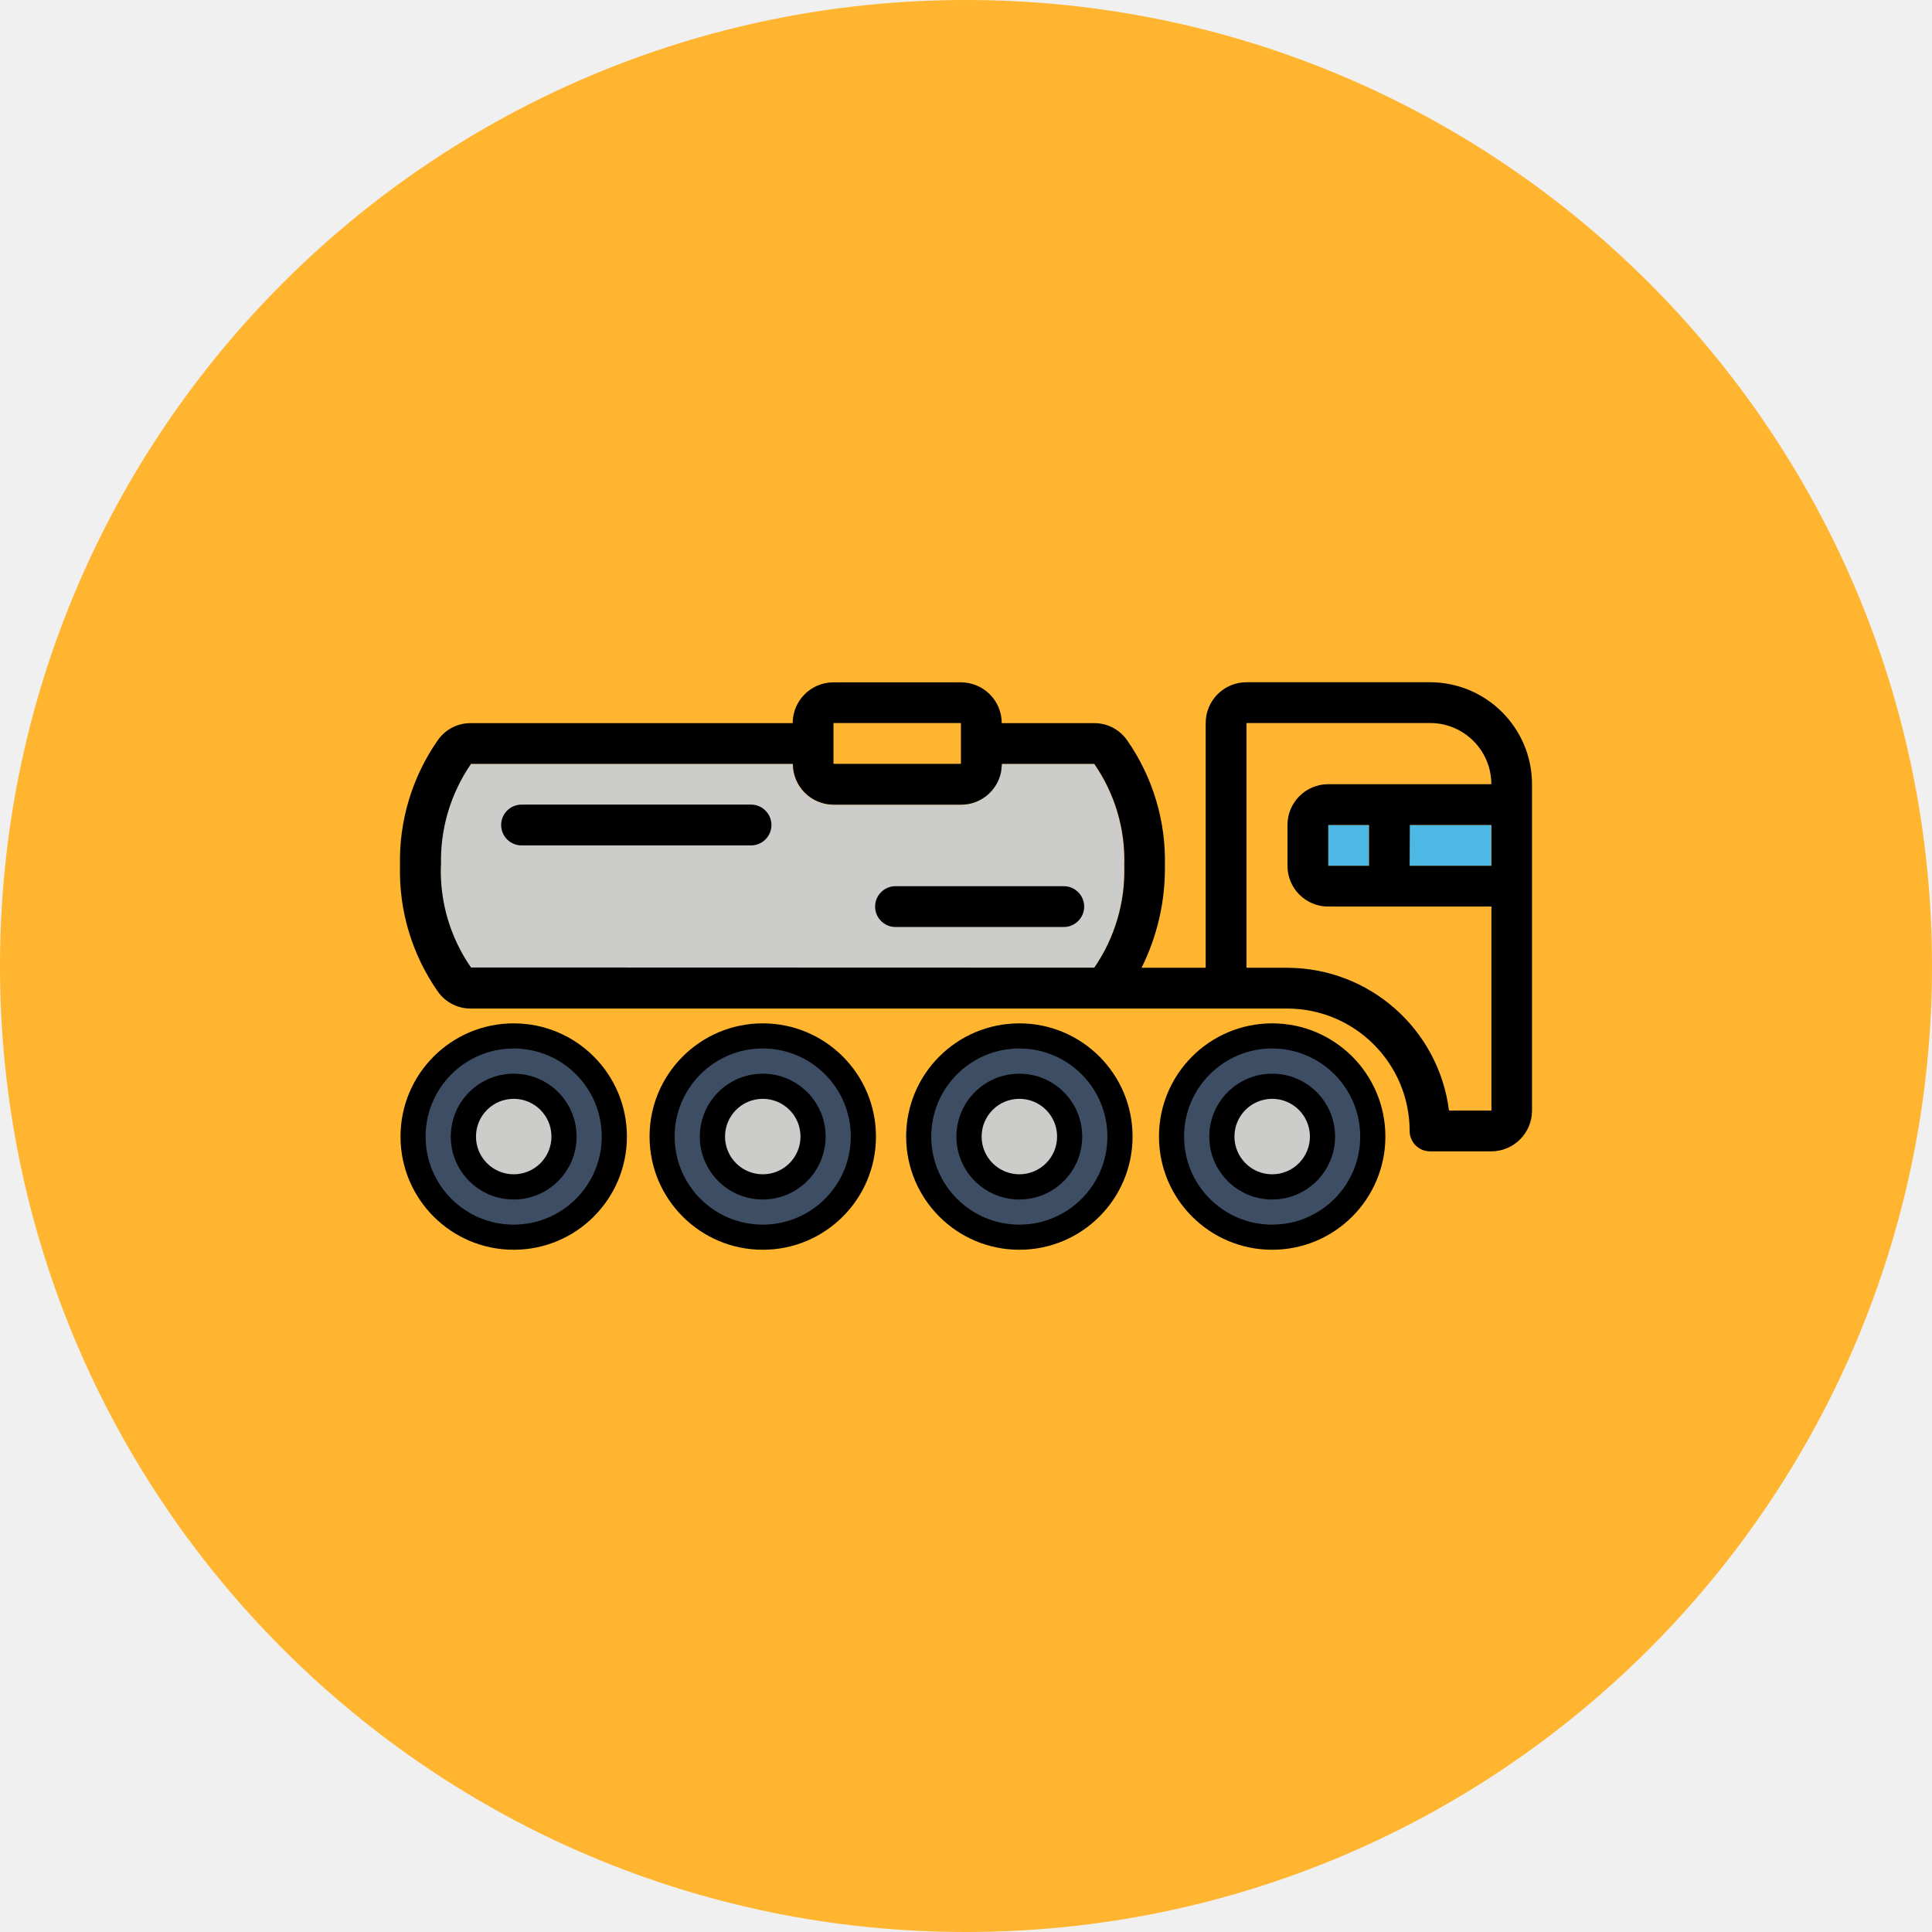
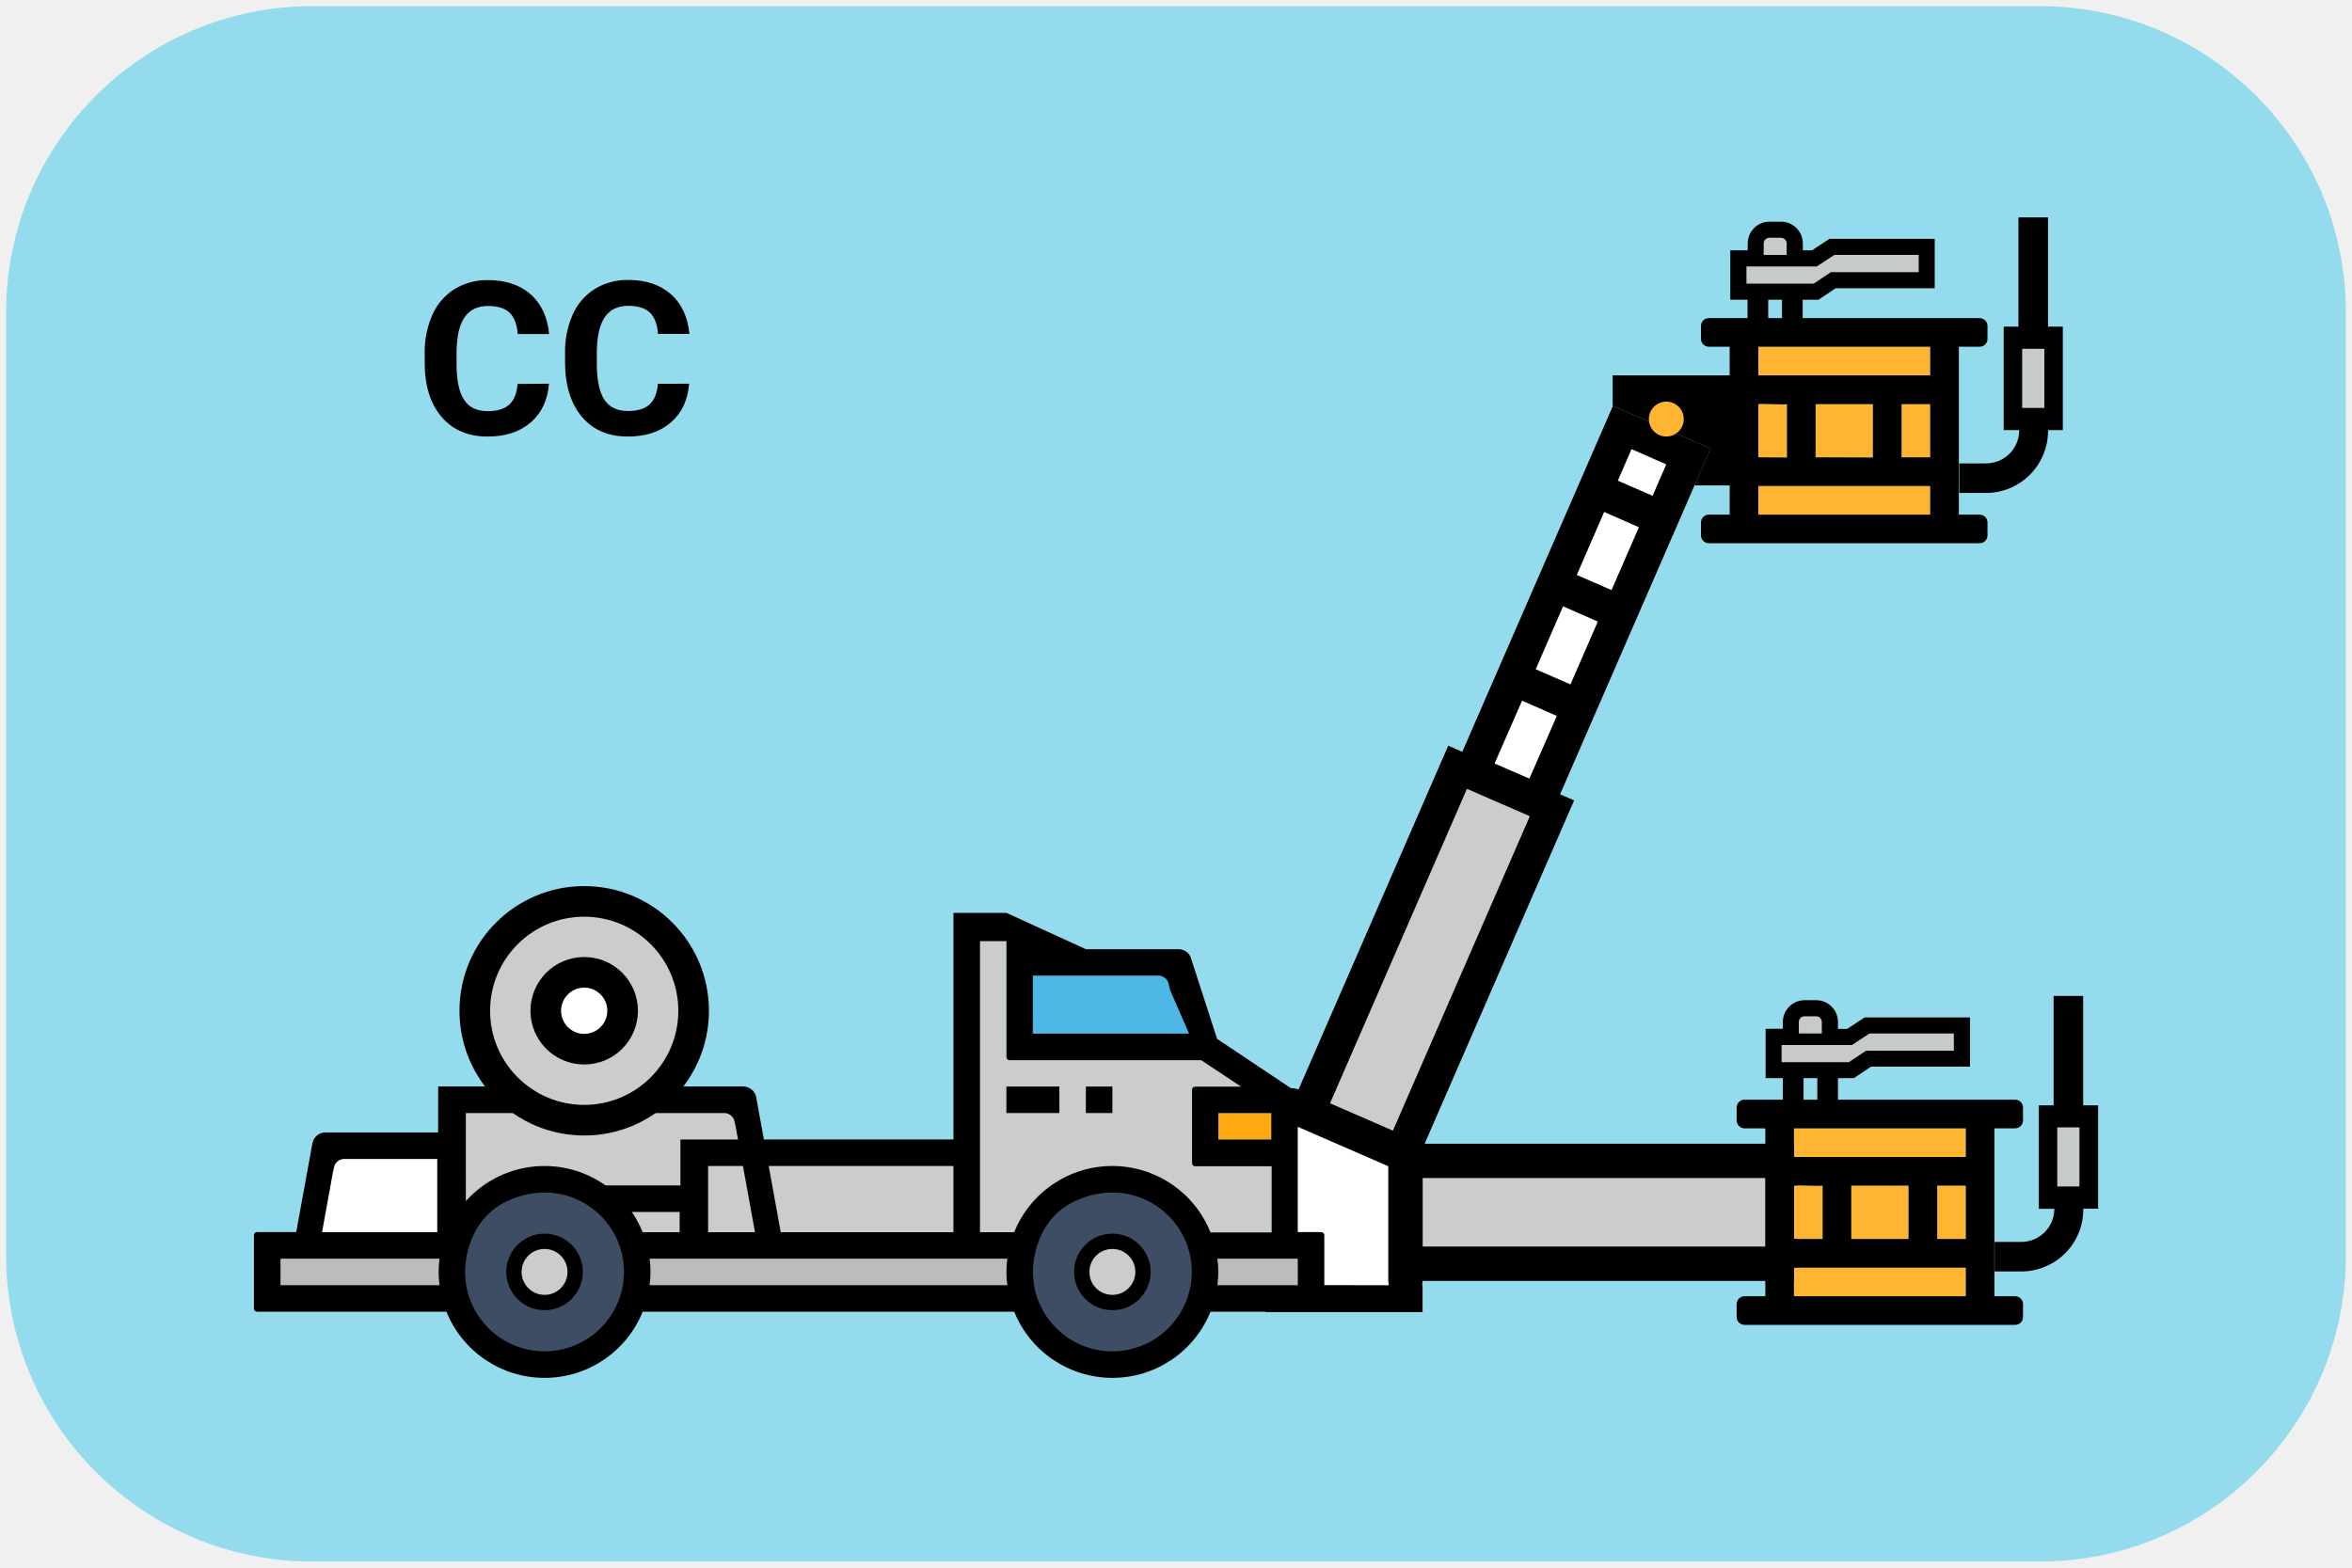
- <svg xmlns="http://www.w3.org/2000/svg" viewBox="0 0 512 512">
-   <circle cx="256" cy="256" fill="#ffb530" r="256" />
-   <path d="m384 294.31h11.15v-54.06h-43.15a10.8 10.8 0 0 1 -10.81-10.81v-10.81a10.81 10.81 0 0 1 10.81-10.81h43.24a16.22 16.22 0 0 0 -16.24-16.21h-48.67v64.86h10.81a43.3 43.3 0 0 1 42.86 37.84z" fill="#ffb531" />
-   <path d="m124.77 256.42 165.18.05a45.19 45.19 0 0 0 7.95-27 44.83 44.83 0 0 0 -7.95-27h-24.48c0 .42-.07.84-.13 1.25s0 .62-.1.91a10.8 10.8 0 0 1 -10.58 8.65h-33.78a10.81 10.81 0 0 1 -10.81-10.81h-85.3a45.17 45.17 0 0 0 -7.94 27 44.8 44.8 0 0 0 7.94 26.95z" fill="#ccccca" />
-   <path d="m220.88 191.61h33.78v10.81h-33.78z" fill="#ffb531" />
-   <path d="m351.95 218.63h10.81v10.81h-10.81z" fill="#4db7e5" />
-   <path d="m373.57 218.63h21.62v10.81h-21.62z" fill="#4db7e5" />
-   <circle cx="337.14" cy="301.2" fill="#3d4d63" r="26.77" />
-   <circle cx="337.14" cy="301.2" fill="#ccccca" r="13.98" />
-   <path d="m337.14 271.2a30 30 0 1 0 30 30 30 30 0 0 0 -30-30zm0 53.34a23.34 23.34 0 1 1 23.33-23.34 23.33 23.33 0 0 1 -23.33 23.34z" />
-   <path d="m337.14 284.54a16.67 16.67 0 1 0 16.67 16.66 16.66 16.66 0 0 0 -16.67-16.66zm0 26.66a10 10 0 1 1 10-10 10 10 0 0 1 -10 10z" />
-   <circle cx="270.14" cy="301.2" fill="#3d4d63" r="26.77" />
-   <circle cx="270.14" cy="301.2" fill="#ccccca" r="13.98" />
-   <path d="m270.14 271.2a30 30 0 1 0 30 30 30 30 0 0 0 -30-30zm0 53.34a23.34 23.34 0 1 1 23.33-23.34 23.34 23.34 0 0 1 -23.33 23.34z" />
-   <path d="m270.14 284.54a16.67 16.67 0 1 0 16.66 16.66 16.66 16.66 0 0 0 -16.66-16.66zm0 26.66a10 10 0 1 1 10-10 10 10 0 0 1 -10 10z" />
-   <circle cx="202.14" cy="301.2" fill="#3d4d63" r="26.77" />
-   <circle cx="202.14" cy="301.2" fill="#ccccca" r="13.98" />
-   <path d="m202.14 271.2a30 30 0 1 0 30 30 30 30 0 0 0 -30-30zm0 53.34a23.34 23.34 0 1 1 23.33-23.34 23.34 23.34 0 0 1 -23.33 23.34z" />
-   <path d="m202.14 284.54a16.67 16.67 0 1 0 16.66 16.66 16.66 16.66 0 0 0 -16.66-16.66zm0 26.66a10 10 0 1 1 10-10 10 10 0 0 1 -10 10z" />
-   <circle cx="136.14" cy="301.2" fill="#3d4d63" r="26.77" />
-   <circle cx="136.14" cy="301.2" fill="#ccccca" r="13.98" />
-   <path d="m136.14 271.2a30 30 0 1 0 30 30 30 30 0 0 0 -30-30zm0 53.34a23.34 23.34 0 1 1 23.33-23.34 23.34 23.34 0 0 1 -23.33 23.34z" />
-   <path d="m136.14 284.54a16.67 16.67 0 1 0 16.66 16.66 16.66 16.66 0 0 0 -16.66-16.66zm0 26.66a10 10 0 1 1 10-10 10 10 0 0 1 -10 10z" />
-   <path d="m379 180.8h-48.67a10.81 10.81 0 0 0 -10.81 10.81v64.86h-17a58.92 58.92 0 0 0 6.19-27 55.77 55.77 0 0 0 -10-33.28 10.6 10.6 0 0 0 -8.77-4.55h-24.47a10.81 10.81 0 0 0 -10.81-10.81h-33.78a10.81 10.81 0 0 0 -10.81 10.81h-85.3a10.54 10.54 0 0 0 -8.65 4.38 55.82 55.82 0 0 0 -10.12 33.42 55.7 55.7 0 0 0 10 33.29 10.62 10.62 0 0 0 8.77 4.55h216.37a32.47 32.47 0 0 1 32.43 32.43 5.41 5.41 0 0 0 5.4 5.41h16.22a10.81 10.81 0 0 0 10.81-10.81v-86.49a27.06 27.06 0 0 0 -27-27.02zm-158.12 10.81h33.78v10.81h-33.78zm-104 37.83a45.17 45.17 0 0 1 7.94-27h85.3a10.81 10.81 0 0 0 10.81 10.81h33.78a10.8 10.8 0 0 0 10.58-8.65c.06-.29.06-.61.1-.91s.11-.83.13-1.25h24.48a44.83 44.83 0 0 1 7.95 27 45.19 45.19 0 0 1 -7.95 27l-165.18-.05a44.8 44.8 0 0 1 -7.99-26.95zm267.12 64.87a43.3 43.3 0 0 0 -42.9-37.84h-10.77v-64.86h48.67a16.22 16.22 0 0 1 16.22 16.21h-43.22a10.81 10.81 0 0 0 -10.81 10.81v10.81a10.8 10.8 0 0 0 10.81 10.81h43.24v54.06zm-32-64.87v-10.81h10.81v10.81zm21.62-10.81h21.62v10.81h-21.67z" />
-   <path d="m199.26 213.23h-60.81a5.41 5.41 0 1 0 0 10.81h60.81a5.41 5.41 0 0 0 0-10.81z" />
-   <path d="m281.68 234.85h-44.59a5.41 5.41 0 0 0 0 10.81h44.59a5.41 5.41 0 1 0 0-10.81z" />
+ <svg xmlns="http://www.w3.org/2000/svg" viewBox="0 0 768 512">
+   <defs>
+     <style>.cls-1{fill:#94dced;}.cls-2{fill:#3d4d63;}.cls-3,.cls-4,.cls-9{fill:#ccccca;}.cls-10,.cls-3,.cls-9{stroke:#000;stroke-miterlimit:10;}.cls-3{stroke-width:5px;}.cls-5{fill:#bcbcbc;}.cls-10,.cls-6{fill:#fff;}.cls-7{fill:#4db7e5;}.cls-8{fill:#ffa912;}.cls-10,.cls-9{stroke-width:10px;}.cls-11{fill:#ffb531;}.cls-12{fill:#c7cbc7;}</style>
+   </defs>
+   <g id="Equipments">
+     <rect class="cls-1" x="2" y="2" width="764" height="508" rx="100" />
+     <path d="M179.24,125.31q-.59,8-5.93,12.64t-14.1,4.62q-9.57,0-15.05-6.45t-5.49-17.68v-3a29.74,29.74,0,0,1,2.53-12.64,18.81,18.81,0,0,1,7.23-8.39,20.22,20.22,0,0,1,10.92-2.93q8.61,0,13.88,4.62t6.08,13H169.06c-.26-3.21-1.15-5.54-2.69-7s-3.88-2.17-7-2.17q-5.13,0-7.67,3.68t-2.62,11.39v3.76q0,8.07,2.44,11.8t7.71,3.72q4.75,0,7.09-2.17t2.69-6.71Z" />
+     <path d="M225,125.31q-.58,8-5.93,12.64T205,142.57q-9.57,0-15-6.45t-5.49-17.68v-3A29.74,29.74,0,0,1,187,102.75a18.93,18.93,0,0,1,7.23-8.39,20.22,20.22,0,0,1,10.92-2.93q8.61,0,13.88,4.62t6.08,13H214.86q-.37-4.81-2.69-7c-1.54-1.44-3.88-2.17-7-2.17q-5.13,0-7.67,3.68t-2.62,11.39v3.76q0,8.07,2.44,11.8t7.71,3.72c3.17,0,5.53-.72,7.1-2.17s2.45-3.68,2.68-6.71Z" />
+     <circle class="cls-2" cx="177.82" cy="415.4" r="28.23" transform="translate(-274.01 420.72) rotate(-67.5)" />
+     <path class="cls-3" d="M177.81,405.4a10,10,0,1,0,10,10A10,10,0,0,0,177.81,405.4Z" />
+     <circle class="cls-2" cx="363.22" cy="415.4" r="28.23" transform="translate(-159.56 592.01) rotate(-67.5)" />
+     <path class="cls-3" d="M363.22,405.4a10,10,0,1,0,10,10A10,10,0,0,0,363.22,405.4Z" />
+     <path class="cls-4" d="M221.93,402.43v-6.62H206.3a34.47,34.47,0,0,1,3.56,6.62Z" />
+     <path class="cls-5" d="M212.11,411.08a31.33,31.33,0,0,1,0,8.65H328.92a32.12,32.12,0,0,1,0-8.65Z" />
+     <path class="cls-4" d="M152.11,392.29a34.5,34.5,0,0,1,45.64-5.13h24.43v-15H241l-.74-4.08-.53-2.38a3.58,3.58,0,0,0-3-2.19h-84.6Z" />
+     <path class="cls-5" d="M91.6,411.08v8.65h51.92a31.33,31.33,0,0,1,0-8.65Z" />
+     <path class="cls-4" d="M415.11,402.43V380.81h-25a1,1,0,0,1-1-1v-24a1,1,0,0,1,1-1h15l-13-8.64h-62.6a1,1,0,0,1-1-1V307.37H320v95.06h11.19a34.57,34.57,0,0,1,64.1,0Z" />
+     <rect class="cls-4" x="464.55" y="384.73" width="112" height="22.4" />
+     <polygon class="cls-4" points="311.33 402.43 311.33 380.81 251 380.81 254.94 402.43 311.33 402.43" />
+     <path class="cls-6" d="M142.83,402.43V378.51h-30.6a3.58,3.58,0,0,0-3,2.19l-.53,2.38-3.51,19.35Z" />
+     <polygon class="cls-4" points="231.22 402.43 246.53 402.43 242.6 380.81 231.22 380.81 231.22 402.43" />
+     <rect class="cls-6" x="500.4" y="204.55" width="22.4" height="12.4" transform="translate(114.21 595.76) rotate(-66.48)" />
+     <rect class="cls-4" x="410.91" y="302.25" width="112" height="22.4" transform="translate(-6.82 616.5) rotate(-66.48)" />
+     <rect class="cls-6" x="486.99" y="235.36" width="22.4" height="12.4" transform="translate(77.9 601.98) rotate(-66.48)" />
+     <rect class="cls-6" x="507.07" y="163.47" width="44.8" height="12.4" transform="translate(162.62 587.46) rotate(-66.48)" />
+     <path class="cls-7" d="M337.27,331.45v6.12h51l-6.24-14.35-.53-2.38a3.58,3.58,0,0,0-3-2.19H337.27Z" />
+     <path class="cls-6" d="M453.35,380.83l-28.66-12.47-.93-.4v34.47h7.68a1,1,0,0,1,1,1v16.33h21.12a5.43,5.43,0,0,1-.18-1.4v-37.5Z" />
+     <path class="cls-5" d="M413.31,419.73h10.45v-8.65H397.52a32.12,32.12,0,0,1,0,8.65Z" />
+     <rect class="cls-8" x="397.81" y="363.51" width="17.3" height="8.65" />
+     <rect x="328.62" y="354.86" width="17.3" height="8.65" />
+     <rect x="354.57" y="354.86" width="8.65" height="8.65" />
+     <path d="M465.19,373.53,514,261.41l-4.59-2,.28-.64,48.88-112.32-31.9-13.89L477.77,244.89l-.28.64-4.59-2L424,355.86a5.61,5.61,0,0,0-2.48-.47L397.42,339.3l-8.33-25.75a4.31,4.31,0,0,0-4.25-3.55H354.57l-25.95-11.86H311.33v74h-61.9l-2.5-13.75a4.33,4.33,0,0,0-4.25-3.55H143.07v15H106.26a4.35,4.35,0,0,0-4.25,3.55l-5.28,29H83.92a1,1,0,0,0-1,1v24a1,1,0,0,0,1,1h61.85a34.56,34.56,0,0,0,64.09,0H331.17a34.57,34.57,0,0,0,64.1,0h18v.13h51.24v-8.78h-.18a5.9,5.9,0,0,0,.18-1.4H587v-44.8Zm67.54-226.87,11.36,5-4.46,10.27-11.37-4.95Zm-8.94,20.54,11.37,5-8.94,20.54-11.37-4.95ZM510.38,198l11.37,5-8.94,20.54-11.37-4.95ZM497,228.82l11.37,5L499.4,254.3,488,249.36ZM454.83,369.26l-20.54-8.93L479,257.63l20.54,8.94ZM337.27,331.45v-12.8h41.21a3.58,3.58,0,0,1,3,2.19l.53,2.38,6.24,14.35h-51Zm-25.94,49.36v21.62H254.94L251,380.81Zm-64.8,21.62H231.22V380.81H242.6Zm-94.42-38.92h84.6a3.58,3.58,0,0,1,3,2.19l.53,2.38.74,4.08H222.18v15H197.75a34.5,34.5,0,0,0-45.64,5.13h0Zm50.35,27.65-.2-.2Zm-2.21-2.05-.19-.17Zm-49.86,5.26-.34.45Zm-1.34,1.88c-.24.35-.47.71-.69,1.07C148.58,397,148.81,396.6,149.05,396.25Zm-1.15,1.84c-.34.58-.66,1.16-1,1.76C147.24,399.25,147.56,398.66,147.9,398.09Zm-1.19,2.23c-.33.69-.65,1.38-.94,2.1C146.06,401.7,146.38,401,146.71,400.32Zm-38.06-17.24.53-2.38a3.58,3.58,0,0,1,3-2.19h30.6v23.92H105.14Zm34.87,36.65H91.6v-8.65h51.92A31.33,31.33,0,0,0,143.52,419.73Zm34.3,21.62c-18.28,0-32.15-18.9-23.12-38.23a22.59,22.59,0,0,1,10.84-10.83c19.32-9,38.22,4.84,38.22,23.11A26,26,0,0,1,177.82,441.35Zm28.48-45.54h15.63v6.62H209.86A34.47,34.47,0,0,0,206.3,395.81Zm122.62,23.92H212.11a31.33,31.33,0,0,0,0-8.65H328.92A32.12,32.12,0,0,0,328.92,419.73Zm34.3,21.62c-18.28,0-32.14-18.9-23.11-38.23a22.52,22.52,0,0,1,10.83-10.83c19.32-9,38.22,4.84,38.22,23.11A26,26,0,0,1,363.22,441.35Zm0-60.54a34.56,34.56,0,0,0-32.05,21.62H320V307.37h8.64v37.88a1,1,0,0,0,1,1h62.6l13,8.64h-15a1,1,0,0,0-1,1v24a1,1,0,0,0,1,1h25v21.62H395.27A34.56,34.56,0,0,0,363.22,380.81Zm51.89-17.3v8.65h-17.3v-8.65Zm-17.59,56.22a32.12,32.12,0,0,0,0-8.65h26.24v8.65H397.52Zm34.89,0V403.4a1,1,0,0,0-1-1h-7.68V368l.93.4,28.66,12.47v37.5a5.43,5.43,0,0,0,.18,1.4Zm32.14-12.6v-22.4h112v22.4Z" />
+     <path class="cls-9" d="M190.76,294.39a35.73,35.73,0,1,0,35.73,35.72A35.73,35.73,0,0,0,190.76,294.39Z" />
+     <path class="cls-10" d="M190.76,317.56a12.55,12.55,0,1,0,12.55,12.55A12.55,12.55,0,0,0,190.76,317.56Z" />
+     <rect class="cls-11" x="620.92" y="131.95" width="9.35" height="17.42" />
+     <path class="cls-11" d="M574.14,141.78V132c.24-.24,9.13.25,9.36,0v17.42h-9.36Z" />
+     <rect class="cls-11" x="574.14" y="113.24" width="56.13" height="9.35" />
+     <rect class="cls-11" x="574.14" y="158.73" width="56.13" height="9.35" />
+     <rect class="cls-11" x="592.85" y="131.95" width="18.71" height="17.42" />
+     <path d="M564.79,151v17.07H558a2.58,2.58,0,0,0-2.58,2.58v4.2a2.58,2.58,0,0,0,2.58,2.57H646.4a2.57,2.57,0,0,0,2.58-2.57v-4.2a2.57,2.57,0,0,0-2.58-2.58h-6.77V113.24h6.77a2.57,2.57,0,0,0,2.58-2.58v-4.19a2.57,2.57,0,0,0-2.58-2.58H558a2.58,2.58,0,0,0-2.58,2.58v4.19a2.58,2.58,0,0,0,2.58,2.58h6.78V151Zm65.48,17.07H574.14v-9.35h56.13Zm-56.13-18.71V132c.24-.24,9.13.25,9.36,0v17.42Zm18.71,0V132h18.71v17.42Zm37.42,0h-9.35V132h9.35Zm-56.13-36.13h56.13v9.36H574.14Z" />
+     <rect class="cls-11" x="632.56" y="387.22" width="9.35" height="17.42" />
+     <path class="cls-11" d="M585.78,397.05v-9.83c.24-.24,9.13.25,9.36,0v17.43h-9.36Z" />
+     <rect class="cls-11" x="585.78" y="368.51" width="56.13" height="9.35" />
+     <rect class="cls-11" x="585.78" y="413.99" width="56.13" height="9.35" />
+     <rect class="cls-11" x="604.49" y="387.22" width="18.71" height="17.42" />
+     <path d="M576.43,406.28v17.07h-6.78a2.58,2.58,0,0,0-2.58,2.57v4.2a2.58,2.58,0,0,0,2.58,2.58H658a2.57,2.57,0,0,0,2.58-2.58v-4.2a2.57,2.57,0,0,0-2.58-2.57h-6.77V368.51H658a2.58,2.58,0,0,0,2.58-2.58v-4.2a2.58,2.58,0,0,0-2.58-2.58H569.65a2.59,2.59,0,0,0-2.58,2.58v4.2a2.59,2.59,0,0,0,2.58,2.58h6.78v37.77Zm65.48,17.07H585.78V414h56.13Zm-56.13-18.71V387.22c.24-.24,9.13.25,9.36,0v17.43Zm18.71,0V387.22H623.2v17.42Zm37.42,0h-9.35V387.22h9.35Zm-56.13-36.13h56.13v9.35H585.78Z" />
+     <path d="M668.75,106.68V71h-9.66v35.69h-4.82v33.79h5.07a10.81,10.81,0,0,1-10.87,10.86h-8.69V161h8.69a20.29,20.29,0,0,0,20.28-20.52h4.83V106.68Z" />
+     <path class="cls-12" d="M667.54,133.23V113.92H660.3v19.31Z" />
+     <path d="M597.38,78l-5.7,3.75h-3V79.51a7.13,7.13,0,0,0-7.13-7.12h-3.75a7.12,7.12,0,0,0-7.12,7.12v2.25H565V97.89h5.63v7.5h6.75v-7.5h4.5v7.5h6.75v-7.5h5.18l5.59-3.75h32.35V78Z" />
+     <polygon class="cls-12" points="570.27 92.64 570.27 87.01 572.15 87.01 587.15 87.01 593.25 87.01 598.96 83.26 626.52 83.26 626.52 88.89 597.83 88.89 592.23 92.64 587.15 92.64 572.15 92.64 570.27 92.64" />
+     <path class="cls-12" d="M575.9,79.51a1.87,1.87,0,0,1,1.87-1.87h3.75a1.88,1.88,0,0,1,1.88,1.87v3.75h-7.5Z" />
+     <path d="M680.22,361V325.26h-9.65V361h-4.83v33.8h5.07A10.82,10.82,0,0,1,660,405.61h-8.69v9.65H660a20.29,20.29,0,0,0,20.27-20.51h4.83V361Z" />
+     <path class="cls-12" d="M679,387.5V368.19h-7.24V387.5Z" />
+     <path d="M608.86,332.29l-5.7,3.75h-3v-2.25a7.14,7.14,0,0,0-7.13-7.13h-3.75a7.13,7.13,0,0,0-7.12,7.13V336h-5.63v16.12h5.63v7.5h6.75v-7.5h4.5v7.5h6.75v-7.5h5.18l5.6-3.75h32.34V332.29Z" />
+     <polygon class="cls-12" points="581.74 346.91 581.74 341.29 583.62 341.29 598.62 341.29 604.73 341.29 610.43 337.54 637.99 337.54 637.99 343.16 609.31 343.16 603.71 346.91 598.62 346.91 583.62 346.91 581.74 346.91" />
+     <path class="cls-12" d="M587.37,333.79a1.88,1.88,0,0,1,1.87-1.88H593a1.88,1.88,0,0,1,1.88,1.88v3.75h-7.5Z" />
+     <polygon points="526.58 122.6 526.58 132.72 526.65 132.56 558.55 146.45 553.29 158.54 570.27 158.54 570.27 122.6 526.58 122.6" />
+     <circle class="cls-11" cx="544.1" cy="136.87" r="5.7" />
+   </g>
</svg>
